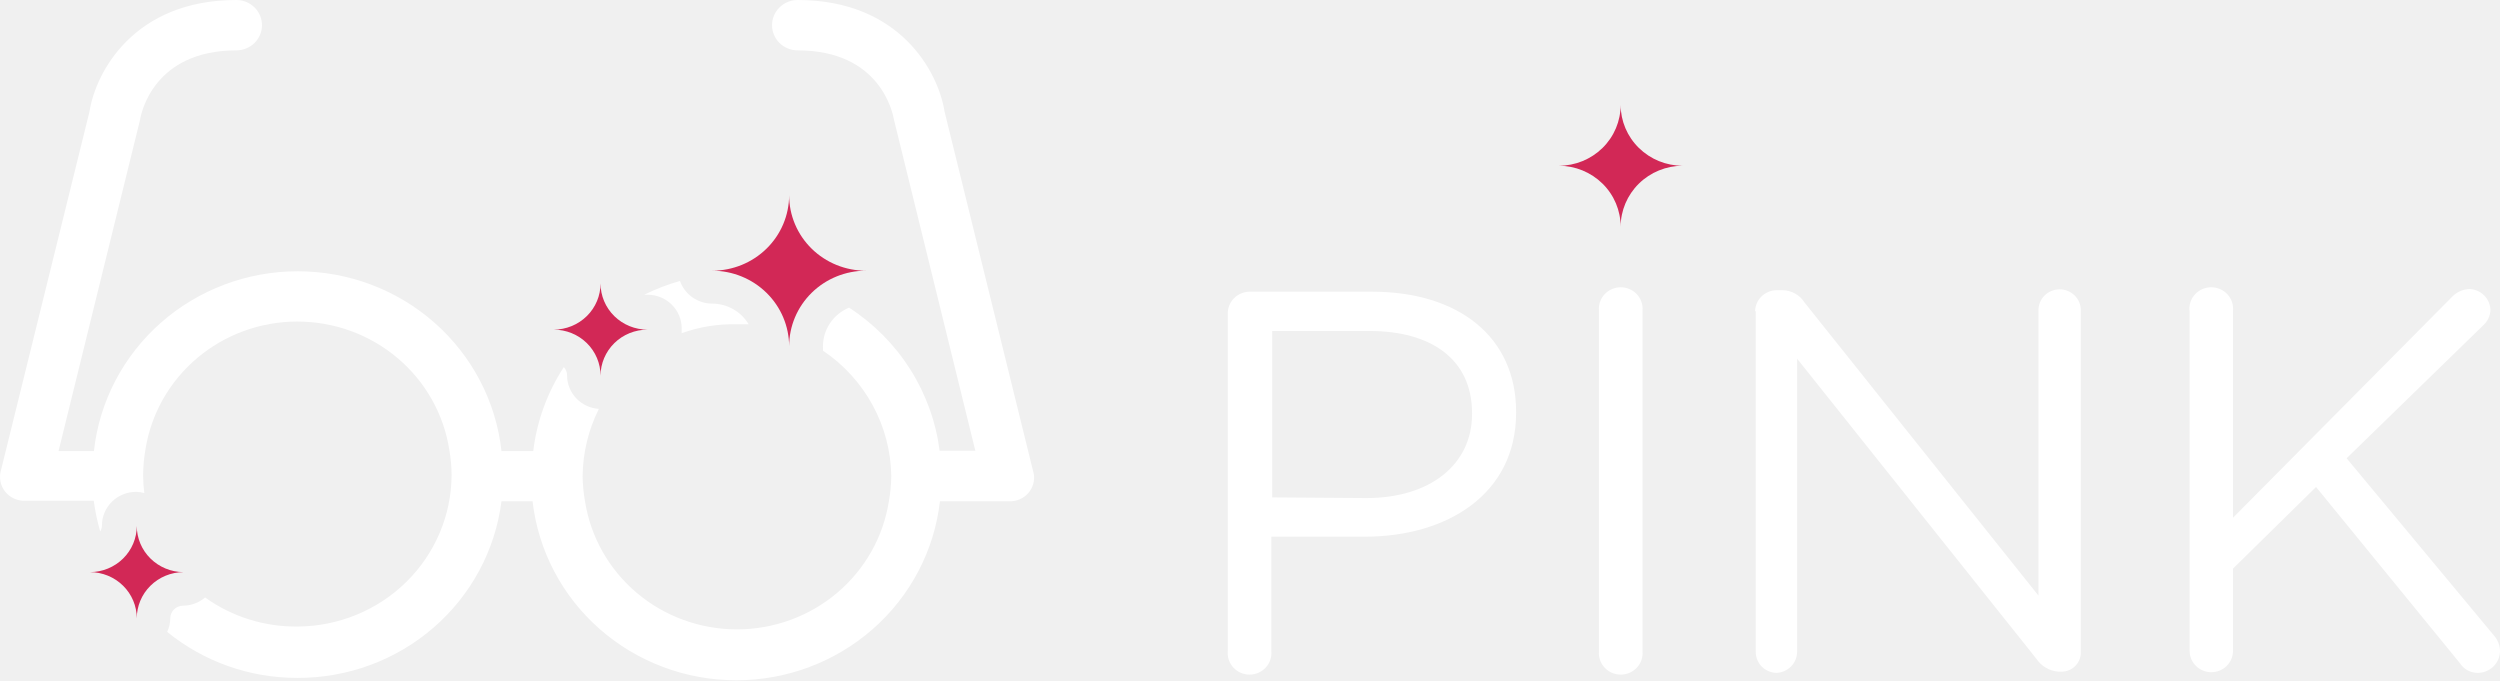
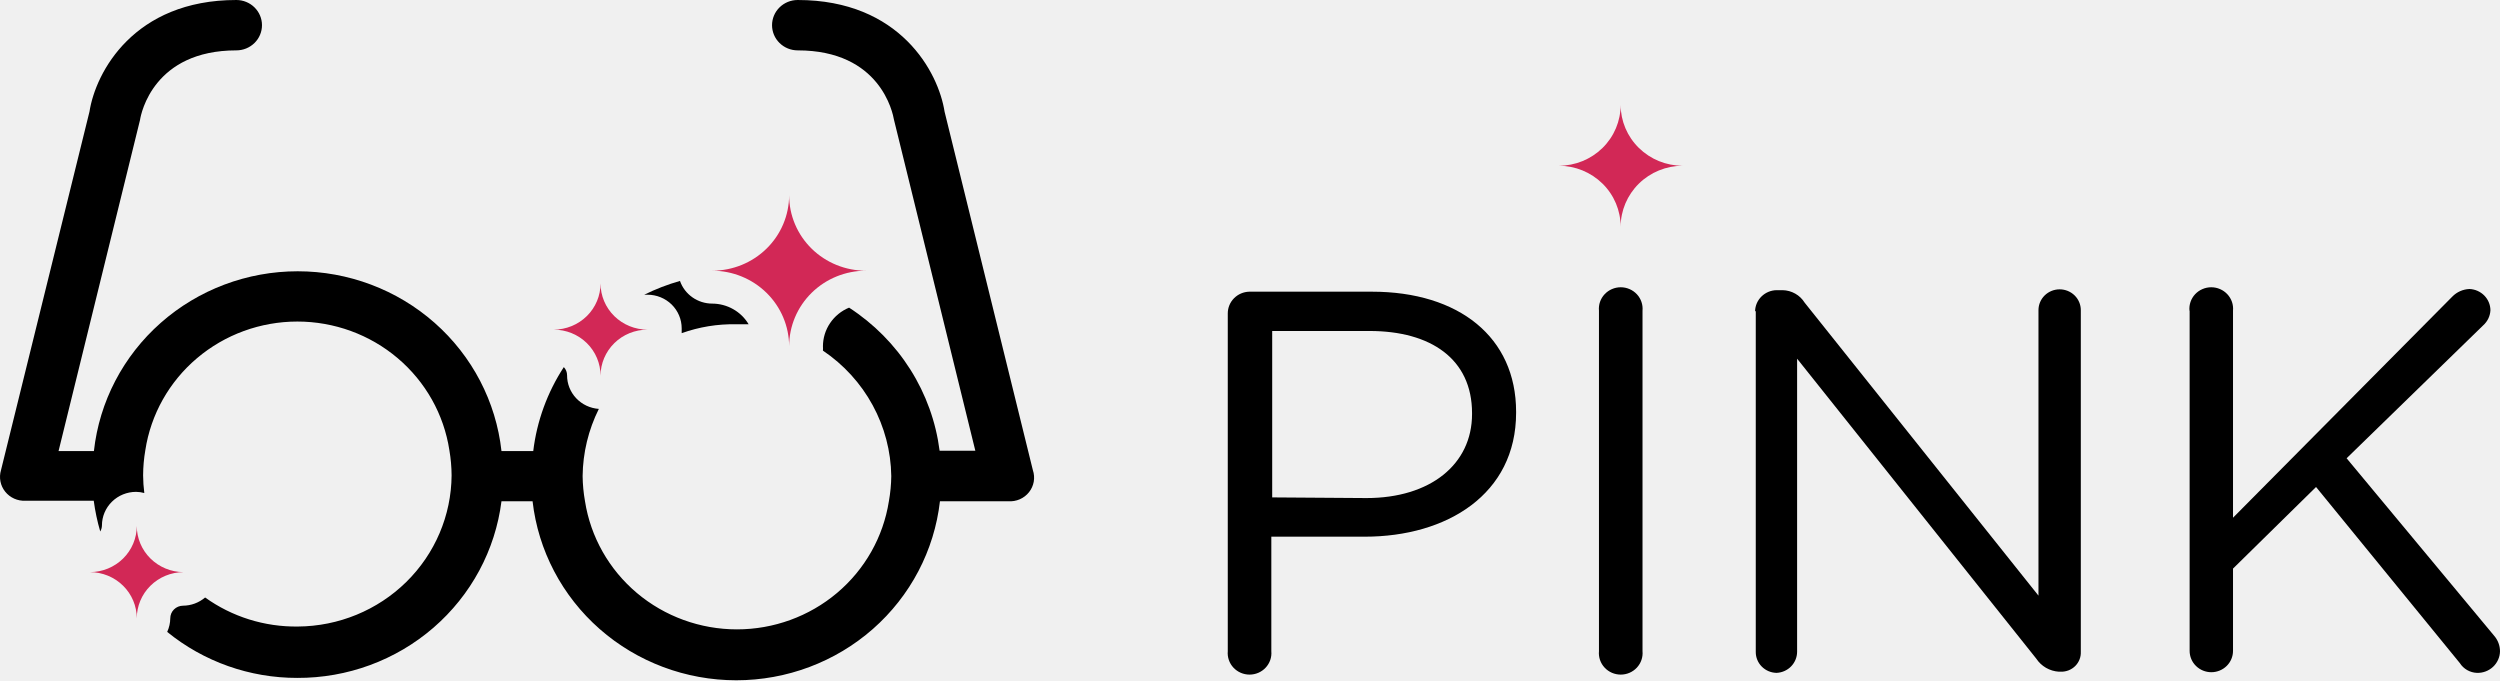
- <svg xmlns="http://www.w3.org/2000/svg" width="147" height="40" viewBox="0 0 147 40" fill="none">
-   <path d="M72.193 18.425C72.193 18.092 72.326 17.773 72.562 17.535C72.799 17.297 73.12 17.159 73.459 17.151H80.67C85.783 17.151 89.147 19.827 89.147 24.211V24.27C89.147 29.069 85.07 31.557 80.248 31.557H74.754V38.291C74.77 38.466 74.749 38.642 74.692 38.808C74.634 38.974 74.543 39.127 74.422 39.256C74.302 39.386 74.155 39.489 73.992 39.56C73.829 39.63 73.652 39.667 73.474 39.667C73.295 39.667 73.119 39.63 72.956 39.56C72.793 39.489 72.646 39.386 72.525 39.256C72.405 39.127 72.313 38.974 72.256 38.808C72.199 38.642 72.177 38.466 72.193 38.291V18.425ZM80.349 29.286C84.095 29.286 86.556 27.311 86.556 24.349V24.29C86.556 21.111 84.135 19.462 80.53 19.462H74.805V29.247L80.349 29.286Z" fill="white" />
-   <path d="M94.019 18.267C94.003 18.092 94.024 17.916 94.081 17.75C94.139 17.584 94.23 17.431 94.351 17.302C94.471 17.173 94.618 17.069 94.781 16.999C94.944 16.928 95.121 16.891 95.299 16.891C95.478 16.891 95.654 16.928 95.817 16.999C95.981 17.069 96.127 17.173 96.248 17.302C96.368 17.431 96.46 17.584 96.517 17.75C96.574 17.916 96.596 18.092 96.58 18.267V38.291C96.596 38.466 96.574 38.642 96.517 38.808C96.46 38.974 96.368 39.127 96.248 39.256C96.127 39.386 95.981 39.489 95.817 39.56C95.654 39.63 95.478 39.667 95.299 39.667C95.121 39.667 94.944 39.63 94.781 39.56C94.618 39.489 94.471 39.386 94.351 39.256C94.23 39.127 94.139 38.974 94.081 38.808C94.024 38.642 94.003 38.466 94.019 38.291V18.267Z" fill="white" />
-   <path d="M103.199 18.297C103.206 17.97 103.343 17.659 103.579 17.429C103.815 17.199 104.132 17.067 104.464 17.062H104.816C105.077 17.067 105.332 17.137 105.559 17.265C105.785 17.392 105.975 17.574 106.111 17.793L119.862 35.023V18.237C119.862 17.913 119.993 17.601 120.226 17.372C120.46 17.142 120.777 17.013 121.107 17.013C121.437 17.013 121.754 17.142 121.988 17.372C122.221 17.601 122.352 17.913 122.352 18.237V38.331C122.358 38.484 122.332 38.636 122.275 38.778C122.219 38.921 122.134 39.051 122.025 39.16C121.916 39.269 121.785 39.355 121.641 39.413C121.497 39.47 121.343 39.499 121.187 39.496H121.057C120.79 39.478 120.531 39.399 120.301 39.265C120.071 39.131 119.876 38.947 119.731 38.726L105.67 21.091V38.331C105.667 38.649 105.541 38.954 105.317 39.184C105.093 39.413 104.788 39.55 104.464 39.565C104.136 39.56 103.823 39.427 103.593 39.196C103.363 38.965 103.236 38.654 103.239 38.331V18.297H103.199Z" fill="white" />
-   <path d="M128.74 18.267C128.724 18.092 128.746 17.916 128.803 17.75C128.86 17.584 128.952 17.431 129.072 17.302C129.193 17.173 129.339 17.069 129.503 16.999C129.666 16.928 129.842 16.891 130.021 16.891C130.199 16.891 130.376 16.928 130.539 16.999C130.702 17.069 130.849 17.173 130.969 17.302C131.09 17.431 131.181 17.584 131.239 17.75C131.296 17.916 131.317 18.092 131.301 18.267V30.442L144.198 17.438C144.462 17.168 144.822 17.009 145.202 16.993C145.531 17.006 145.842 17.142 146.072 17.373C146.302 17.605 146.433 17.914 146.438 18.237C146.43 18.405 146.39 18.571 146.317 18.723C146.245 18.876 146.142 19.012 146.016 19.126L137.981 26.946L146.648 37.373C146.875 37.631 147 37.96 147 38.301C146.996 38.472 146.958 38.64 146.887 38.796C146.817 38.953 146.716 39.093 146.59 39.211C146.464 39.328 146.315 39.42 146.153 39.481C145.991 39.542 145.818 39.57 145.644 39.565C145.442 39.557 145.245 39.501 145.07 39.401C144.895 39.301 144.747 39.161 144.64 38.992L136.183 28.635L131.301 33.433V38.272C131.301 38.436 131.268 38.599 131.204 38.752C131.14 38.904 131.046 39.042 130.928 39.158C130.809 39.275 130.669 39.367 130.514 39.43C130.359 39.493 130.193 39.526 130.026 39.526C129.858 39.526 129.692 39.493 129.538 39.43C129.383 39.367 129.242 39.275 129.124 39.158C129.005 39.042 128.911 38.904 128.847 38.752C128.783 38.599 128.75 38.436 128.75 38.272V18.267H128.74Z" fill="white" />
+ <svg xmlns="http://www.w3.org/2000/svg" id="logo-desktop" width="147" height="40" viewBox="0 0 147 40" fill="currentColor">
+   <path d="M72.193 18.425C72.193 18.092 72.326 17.773 72.562 17.535C72.799 17.297 73.12 17.159 73.459 17.151H80.67C85.783 17.151 89.147 19.827 89.147 24.211V24.27C89.147 29.069 85.07 31.557 80.248 31.557H74.754V38.291C74.77 38.466 74.749 38.642 74.692 38.808C74.634 38.974 74.543 39.127 74.422 39.256C74.302 39.386 74.155 39.489 73.992 39.56C73.829 39.63 73.652 39.667 73.474 39.667C73.295 39.667 73.119 39.63 72.956 39.56C72.793 39.489 72.646 39.386 72.525 39.256C72.405 39.127 72.313 38.974 72.256 38.808C72.199 38.642 72.177 38.466 72.193 38.291V18.425ZM80.349 29.286C84.095 29.286 86.556 27.311 86.556 24.349V24.29C86.556 21.111 84.135 19.462 80.53 19.462H74.805V29.247L80.349 29.286Z" fill="currentColor" />
+   <path d="M94.019 18.267C94.003 18.092 94.024 17.916 94.081 17.75C94.139 17.584 94.23 17.431 94.351 17.302C94.471 17.173 94.618 17.069 94.781 16.999C94.944 16.928 95.121 16.891 95.299 16.891C95.478 16.891 95.654 16.928 95.817 16.999C95.981 17.069 96.127 17.173 96.248 17.302C96.368 17.431 96.46 17.584 96.517 17.75C96.574 17.916 96.596 18.092 96.58 18.267V38.291C96.596 38.466 96.574 38.642 96.517 38.808C96.46 38.974 96.368 39.127 96.248 39.256C96.127 39.386 95.981 39.489 95.817 39.56C95.654 39.63 95.478 39.667 95.299 39.667C95.121 39.667 94.944 39.63 94.781 39.56C94.618 39.489 94.471 39.386 94.351 39.256C94.23 39.127 94.139 38.974 94.081 38.808C94.024 38.642 94.003 38.466 94.019 38.291V18.267Z" fill="currentColor" />
+   <path d="M103.199 18.297C103.206 17.97 103.343 17.659 103.579 17.429C103.815 17.199 104.132 17.067 104.464 17.062H104.816C105.077 17.067 105.332 17.137 105.559 17.265C105.785 17.392 105.975 17.574 106.111 17.793L119.862 35.023V18.237C119.862 17.913 119.993 17.601 120.226 17.372C120.46 17.142 120.777 17.013 121.107 17.013C121.437 17.013 121.754 17.142 121.988 17.372C122.221 17.601 122.352 17.913 122.352 18.237V38.331C122.358 38.484 122.332 38.636 122.275 38.778C122.219 38.921 122.134 39.051 122.025 39.16C121.916 39.269 121.785 39.355 121.641 39.413C121.497 39.47 121.343 39.499 121.187 39.496H121.057C120.79 39.478 120.531 39.399 120.301 39.265C120.071 39.131 119.876 38.947 119.731 38.726L105.67 21.091V38.331C105.667 38.649 105.541 38.954 105.317 39.184C105.093 39.413 104.788 39.55 104.464 39.565C104.136 39.56 103.823 39.427 103.593 39.196C103.363 38.965 103.236 38.654 103.239 38.331V18.297H103.199Z" fill="currentColor" />
+   <path d="M128.74 18.267C128.724 18.092 128.746 17.916 128.803 17.75C128.86 17.584 128.952 17.431 129.072 17.302C129.193 17.173 129.339 17.069 129.503 16.999C129.666 16.928 129.842 16.891 130.021 16.891C130.199 16.891 130.376 16.928 130.539 16.999C130.702 17.069 130.849 17.173 130.969 17.302C131.09 17.431 131.181 17.584 131.239 17.75C131.296 17.916 131.317 18.092 131.301 18.267V30.442L144.198 17.438C144.462 17.168 144.822 17.009 145.202 16.993C145.531 17.006 145.842 17.142 146.072 17.373C146.302 17.605 146.433 17.914 146.438 18.237C146.43 18.405 146.39 18.571 146.317 18.723C146.245 18.876 146.142 19.012 146.016 19.126L137.981 26.946L146.648 37.373C146.875 37.631 147 37.96 147 38.301C146.996 38.472 146.958 38.64 146.887 38.796C146.817 38.953 146.716 39.093 146.59 39.211C146.464 39.328 146.315 39.42 146.153 39.481C145.991 39.542 145.818 39.57 145.644 39.565C145.442 39.557 145.245 39.501 145.07 39.401C144.895 39.301 144.747 39.161 144.64 38.992L136.183 28.635L131.301 33.433V38.272C131.301 38.436 131.268 38.599 131.204 38.752C131.14 38.904 131.046 39.042 130.928 39.158C130.809 39.275 130.669 39.367 130.514 39.43C130.359 39.493 130.193 39.526 130.026 39.526C129.858 39.526 129.692 39.493 129.538 39.43C129.383 39.367 129.242 39.275 129.124 39.158C129.005 39.042 128.911 38.904 128.847 38.752C128.783 38.599 128.75 38.436 128.75 38.272V18.267H128.74Z" fill="currentColor" />
  <path d="M98.94 9.746C97.975 9.746 97.049 9.369 96.366 8.699C95.682 8.029 95.297 7.12 95.294 6.171C95.294 7.119 94.911 8.028 94.229 8.699C93.547 9.369 92.623 9.746 91.658 9.746C92.624 9.748 93.548 10.127 94.23 10.799C94.912 11.471 95.294 12.381 95.294 13.33C95.297 12.38 95.682 11.47 96.365 10.798C97.048 10.127 97.974 9.748 98.94 9.746V9.746Z" fill="#D22856" />
-   <path d="M43.287 19.067C43.538 19.067 43.779 19.067 44.02 19.067C43.802 18.699 43.49 18.393 43.114 18.18C42.739 17.967 42.314 17.854 41.881 17.852C41.463 17.852 41.055 17.723 40.715 17.484C40.374 17.245 40.118 16.908 39.983 16.519C39.259 16.724 38.556 16.995 37.883 17.329H38.074C38.607 17.329 39.118 17.537 39.495 17.907C39.871 18.278 40.083 18.78 40.083 19.304C40.088 19.399 40.088 19.495 40.083 19.59C41.109 19.223 42.195 19.045 43.287 19.067V19.067Z" fill="white" />
-   <path d="M60.733 27.647L55.541 6.566C55.179 4.246 52.929 0 46.903 0C46.503 0 46.12 0.156 45.837 0.434C45.555 0.712 45.396 1.088 45.396 1.481C45.396 1.874 45.555 2.251 45.837 2.528C46.12 2.806 46.503 2.962 46.903 2.962C51.774 2.962 52.497 6.645 52.568 7.05L57.349 26.502H55.249C55.032 24.805 54.444 23.174 53.525 21.722C52.606 20.27 51.378 19.031 49.926 18.089C49.471 18.277 49.083 18.593 48.81 18.997C48.536 19.401 48.39 19.875 48.389 20.36C48.395 20.446 48.395 20.531 48.389 20.617C49.611 21.44 50.613 22.54 51.312 23.824C52.011 25.107 52.387 26.537 52.407 27.993C52.401 28.489 52.354 28.985 52.266 29.474C51.937 31.571 50.856 33.484 49.217 34.866C47.579 36.247 45.491 37.007 43.332 37.007C41.173 37.007 39.086 36.247 37.447 34.866C35.809 33.484 34.727 31.571 34.398 29.474C34.311 28.985 34.264 28.489 34.258 27.993C34.273 26.623 34.599 25.274 35.212 24.043C34.704 24.008 34.228 23.785 33.881 23.418C33.535 23.052 33.342 22.569 33.344 22.068C33.345 21.889 33.277 21.716 33.153 21.585C32.181 23.075 31.566 24.763 31.355 26.521H29.487C29.166 23.617 27.766 20.932 25.554 18.981C23.343 17.03 20.476 15.951 17.504 15.951C14.533 15.951 11.666 17.03 9.455 18.981C7.243 20.932 5.843 23.617 5.522 26.521H3.443L8.234 7.05C8.294 6.645 9.047 2.962 13.899 2.962C14.298 2.962 14.681 2.806 14.964 2.528C15.246 2.251 15.405 1.874 15.405 1.481C15.405 1.088 15.246 0.712 14.964 0.434C14.681 0.156 14.298 0 13.899 0C7.872 0 5.623 4.246 5.261 6.566L0.058 27.647C-0.006 27.862 -0.017 28.088 0.026 28.308C0.068 28.528 0.164 28.734 0.305 28.91C0.445 29.086 0.627 29.226 0.834 29.319C1.041 29.412 1.267 29.455 1.495 29.444H5.512C5.594 30.055 5.721 30.659 5.894 31.251C5.957 31.143 5.992 31.021 5.994 30.896C5.994 30.372 6.206 29.87 6.583 29.499C6.959 29.129 7.47 28.921 8.003 28.921C8.166 28.923 8.328 28.946 8.485 28.99C8.441 28.646 8.418 28.3 8.415 27.953C8.417 27.457 8.461 26.962 8.545 26.472C8.867 24.368 9.946 22.447 11.587 21.059C13.227 19.67 15.32 18.907 17.484 18.907C19.649 18.907 21.742 19.67 23.382 21.059C25.022 22.447 26.102 24.368 26.423 26.472C26.508 26.962 26.551 27.457 26.554 27.953C26.538 30.305 25.581 32.557 23.889 34.22C22.197 35.883 19.907 36.824 17.515 36.84C15.556 36.866 13.642 36.267 12.061 35.132C11.698 35.441 11.235 35.613 10.755 35.615C10.557 35.618 10.368 35.697 10.229 35.836C10.09 35.974 10.012 36.161 10.012 36.356C10.009 36.632 9.947 36.905 9.831 37.156C11.98 38.907 14.684 39.864 17.474 39.861C20.422 39.874 23.273 38.824 25.486 36.91C27.7 34.995 29.123 32.35 29.487 29.474H31.315C31.646 32.369 33.05 35.043 35.259 36.985C37.469 38.927 40.328 40 43.292 40C46.256 40 49.115 38.927 51.325 36.985C53.534 35.043 54.938 32.369 55.269 29.474H59.287C59.519 29.49 59.752 29.45 59.965 29.357C60.177 29.264 60.364 29.121 60.507 28.94C60.65 28.76 60.745 28.547 60.785 28.322C60.824 28.096 60.806 27.864 60.733 27.647V27.647Z" fill="white" />
+   <path d="M43.287 19.067C43.538 19.067 43.779 19.067 44.02 19.067C43.802 18.699 43.49 18.393 43.114 18.18C42.739 17.967 42.314 17.854 41.881 17.852C41.463 17.852 41.055 17.723 40.715 17.484C40.374 17.245 40.118 16.908 39.983 16.519C39.259 16.724 38.556 16.995 37.883 17.329H38.074C38.607 17.329 39.118 17.537 39.495 17.907C39.871 18.278 40.083 18.78 40.083 19.304C40.088 19.399 40.088 19.495 40.083 19.59C41.109 19.223 42.195 19.045 43.287 19.067V19.067Z" fill="currentColor" />
+   <path d="M60.733 27.647L55.541 6.566C55.179 4.246 52.929 0 46.903 0C46.503 0 46.12 0.156 45.837 0.434C45.555 0.712 45.396 1.088 45.396 1.481C45.396 1.874 45.555 2.251 45.837 2.528C46.12 2.806 46.503 2.962 46.903 2.962C51.774 2.962 52.497 6.645 52.568 7.05L57.349 26.502H55.249C55.032 24.805 54.444 23.174 53.525 21.722C52.606 20.27 51.378 19.031 49.926 18.089C49.471 18.277 49.083 18.593 48.81 18.997C48.536 19.401 48.39 19.875 48.389 20.36C48.395 20.446 48.395 20.531 48.389 20.617C49.611 21.44 50.613 22.54 51.312 23.824C52.011 25.107 52.387 26.537 52.407 27.993C52.401 28.489 52.354 28.985 52.266 29.474C51.937 31.571 50.856 33.484 49.217 34.866C47.579 36.247 45.491 37.007 43.332 37.007C41.173 37.007 39.086 36.247 37.447 34.866C35.809 33.484 34.727 31.571 34.398 29.474C34.311 28.985 34.264 28.489 34.258 27.993C34.273 26.623 34.599 25.274 35.212 24.043C34.704 24.008 34.228 23.785 33.881 23.418C33.535 23.052 33.342 22.569 33.344 22.068C33.345 21.889 33.277 21.716 33.153 21.585C32.181 23.075 31.566 24.763 31.355 26.521H29.487C29.166 23.617 27.766 20.932 25.554 18.981C23.343 17.03 20.476 15.951 17.504 15.951C14.533 15.951 11.666 17.03 9.455 18.981C7.243 20.932 5.843 23.617 5.522 26.521H3.443L8.234 7.05C8.294 6.645 9.047 2.962 13.899 2.962C14.298 2.962 14.681 2.806 14.964 2.528C15.246 2.251 15.405 1.874 15.405 1.481C15.405 1.088 15.246 0.712 14.964 0.434C14.681 0.156 14.298 0 13.899 0C7.872 0 5.623 4.246 5.261 6.566L0.058 27.647C-0.006 27.862 -0.017 28.088 0.026 28.308C0.068 28.528 0.164 28.734 0.305 28.91C0.445 29.086 0.627 29.226 0.834 29.319C1.041 29.412 1.267 29.455 1.495 29.444H5.512C5.594 30.055 5.721 30.659 5.894 31.251C5.957 31.143 5.992 31.021 5.994 30.896C5.994 30.372 6.206 29.87 6.583 29.499C6.959 29.129 7.47 28.921 8.003 28.921C8.166 28.923 8.328 28.946 8.485 28.99C8.441 28.646 8.418 28.3 8.415 27.953C8.417 27.457 8.461 26.962 8.545 26.472C8.867 24.368 9.946 22.447 11.587 21.059C13.227 19.67 15.32 18.907 17.484 18.907C19.649 18.907 21.742 19.67 23.382 21.059C25.022 22.447 26.102 24.368 26.423 26.472C26.508 26.962 26.551 27.457 26.554 27.953C26.538 30.305 25.581 32.557 23.889 34.22C22.197 35.883 19.907 36.824 17.515 36.84C15.556 36.866 13.642 36.267 12.061 35.132C11.698 35.441 11.235 35.613 10.755 35.615C10.557 35.618 10.368 35.697 10.229 35.836C10.09 35.974 10.012 36.161 10.012 36.356C10.009 36.632 9.947 36.905 9.831 37.156C11.98 38.907 14.684 39.864 17.474 39.861C20.422 39.874 23.273 38.824 25.486 36.91C27.7 34.995 29.123 32.35 29.487 29.474H31.315C31.646 32.369 33.05 35.043 35.259 36.985C37.469 38.927 40.328 40 43.292 40C46.256 40 49.115 38.927 51.325 36.985C53.534 35.043 54.938 32.369 55.269 29.474H59.287C59.519 29.49 59.752 29.45 59.965 29.357C60.177 29.264 60.364 29.121 60.507 28.94C60.65 28.76 60.745 28.547 60.785 28.322C60.824 28.096 60.806 27.864 60.733 27.647V27.647Z" fill="currentColor" />
  <path d="M50.92 15.917C50.327 15.918 49.74 15.805 49.191 15.582C48.643 15.36 48.145 15.034 47.725 14.622C47.305 14.21 46.972 13.721 46.745 13.182C46.518 12.644 46.401 12.066 46.401 11.483C46.398 12.66 45.921 13.788 45.073 14.619C44.226 15.45 43.078 15.917 41.881 15.917C43.079 15.919 44.227 16.389 45.074 17.221C45.921 18.054 46.398 19.183 46.401 20.36C46.401 19.182 46.877 18.052 47.724 17.218C48.572 16.385 49.722 15.917 50.92 15.917V15.917Z" fill="#D22856" />
  <path d="M38.074 19.383C37.342 19.383 36.639 19.097 36.121 18.587C35.603 18.078 35.312 17.387 35.312 16.667C35.312 17.386 35.023 18.075 34.507 18.584C33.991 19.093 33.291 19.38 32.56 19.383C33.29 19.383 33.99 19.668 34.506 20.175C35.022 20.682 35.312 21.371 35.312 22.088C35.315 21.37 35.607 20.682 36.125 20.174C36.642 19.667 37.343 19.383 38.074 19.383V19.383Z" fill="#D22856" />
  <path d="M10.785 33.641C10.056 33.636 9.359 33.347 8.845 32.838C8.331 32.33 8.043 31.642 8.043 30.925C8.043 31.644 7.754 32.333 7.238 32.842C6.722 33.351 6.022 33.638 5.291 33.641C6.022 33.643 6.722 33.931 7.238 34.44C7.754 34.948 8.043 35.638 8.043 36.356C8.043 35.639 8.331 34.952 8.845 34.443C9.359 33.934 10.056 33.646 10.785 33.641V33.641Z" fill="#D22856" />
</svg>
